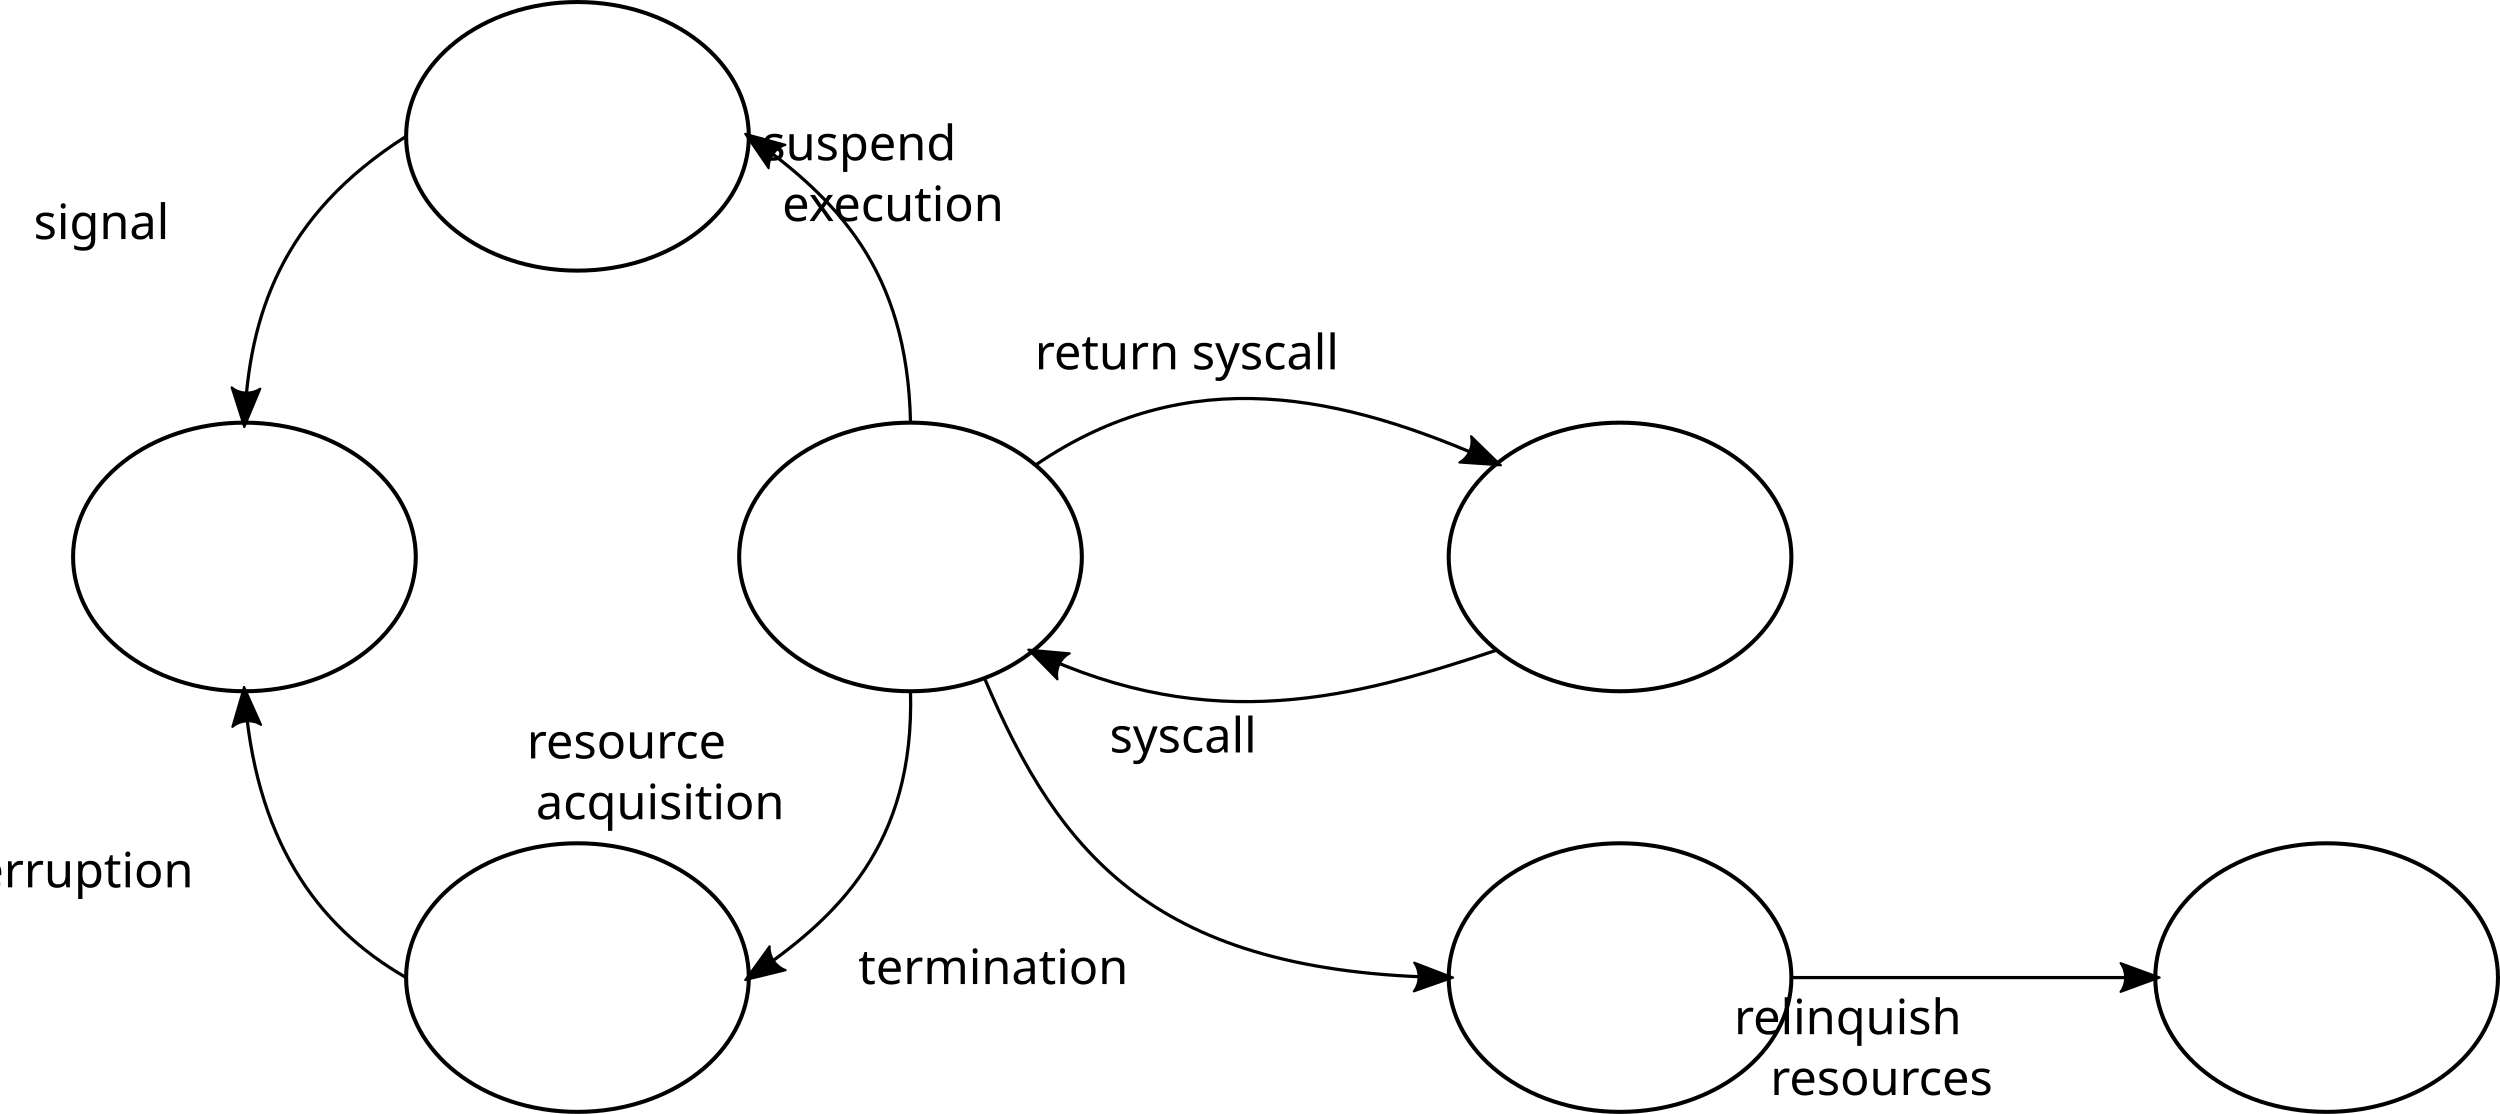
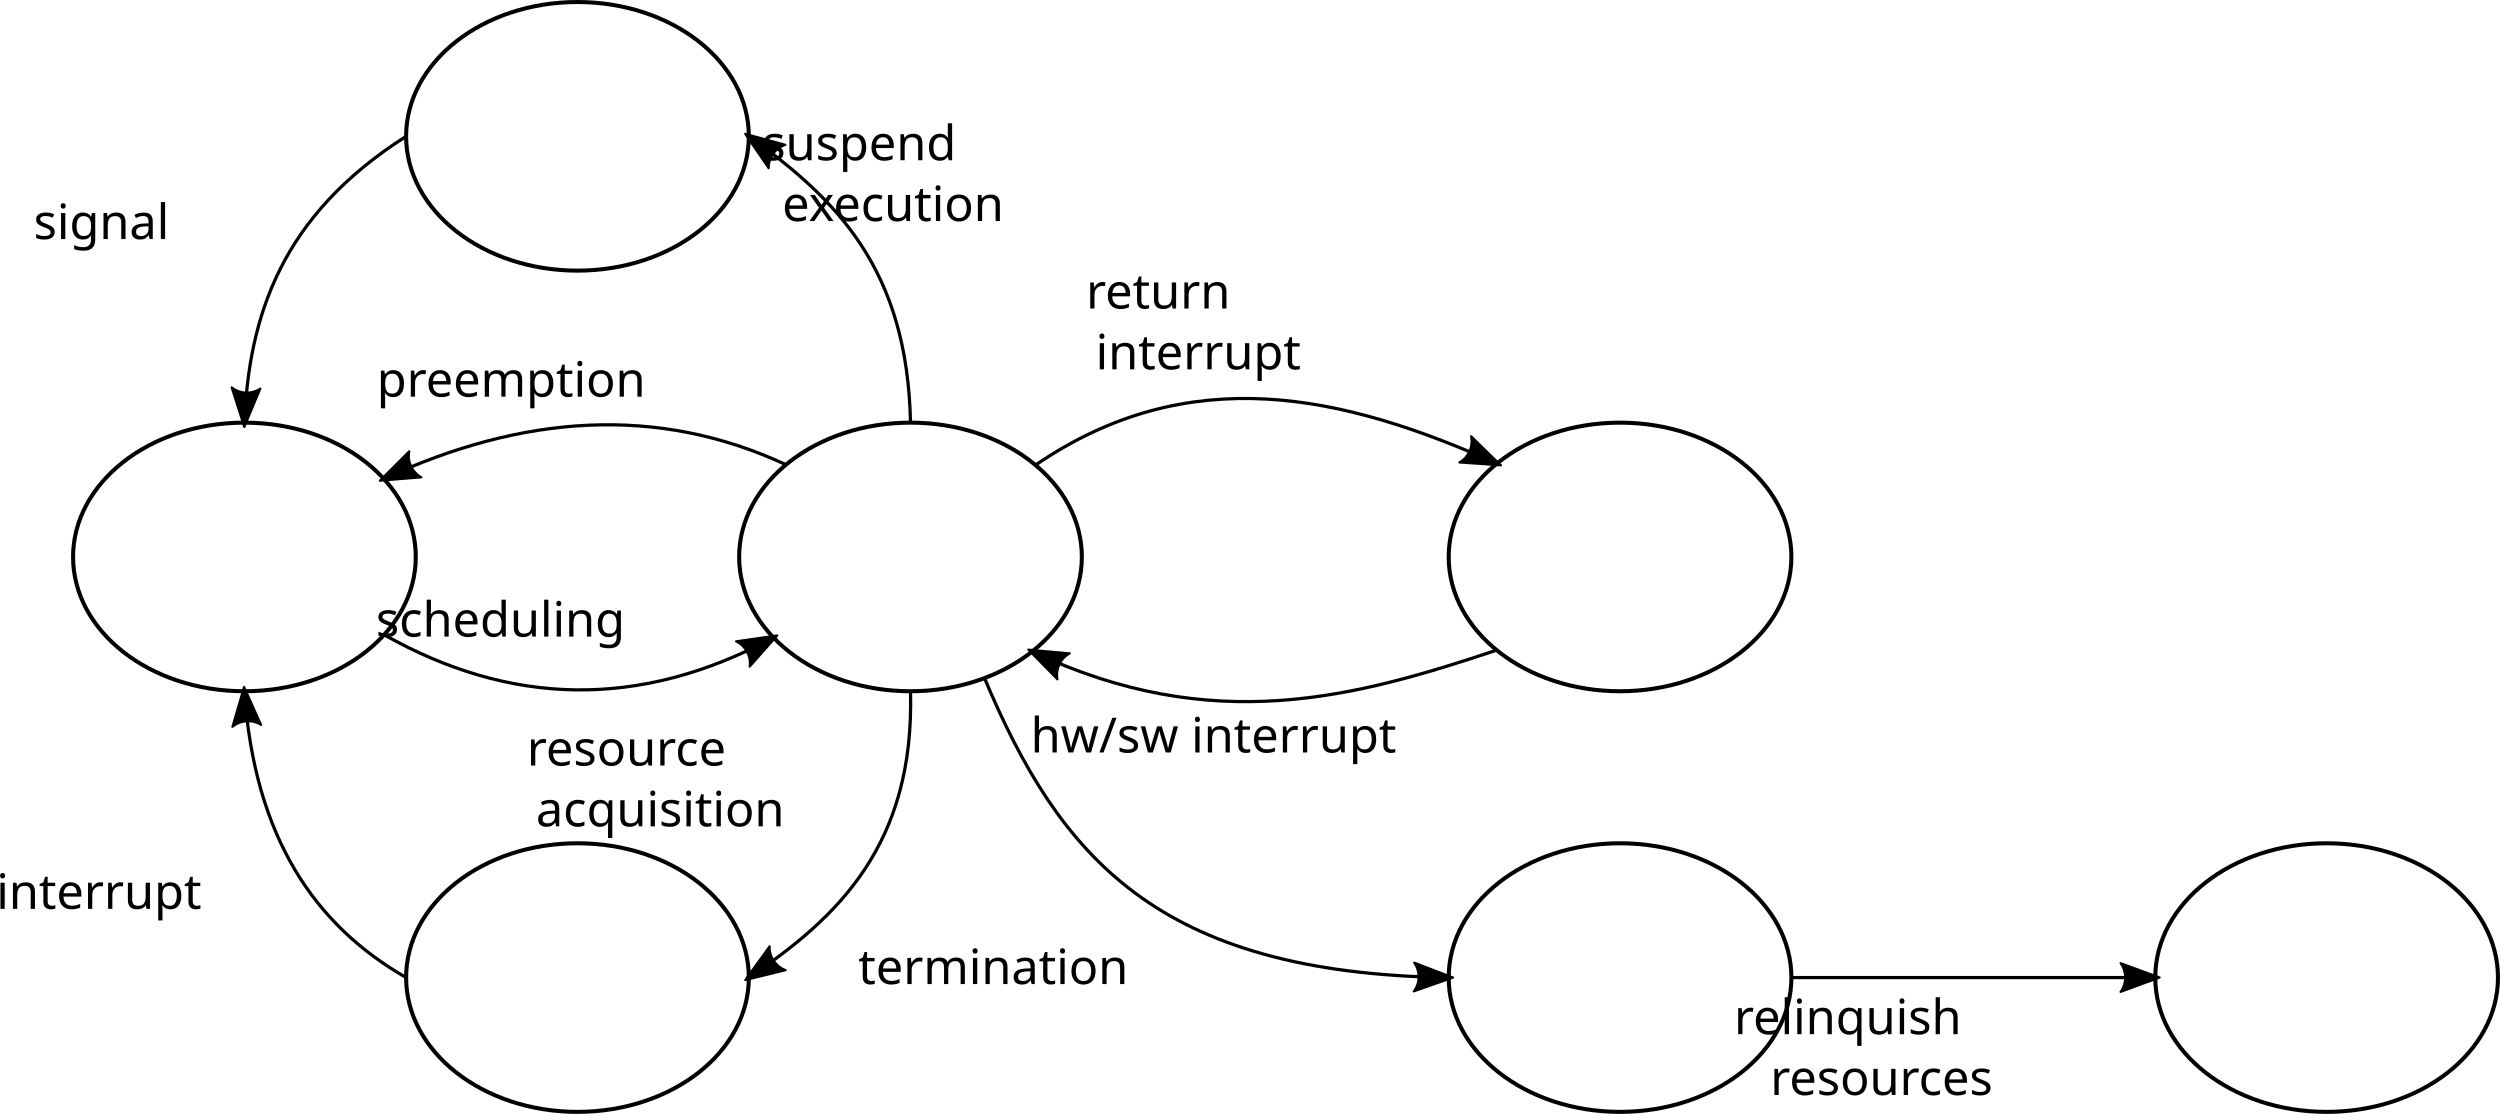
<svg xmlns="http://www.w3.org/2000/svg" width="217.647mm" height="96.975mm" viewBox="0 0 771.189 343.611" id="svg2" version="1.1">
  <defs id="defs4">
+     <marker orient="auto" refY="0" refX="0" id="marker4344" style="overflow:visible">
+       <path id="path4346" style="fill:#000000;fill-opacity:1;fill-rule:evenodd;stroke:#000000;stroke-width:0.625;stroke-linejoin:round;stroke-opacity:1" d="M 8.719,4.034 -2.207,0.016 8.719,-4.002 c -1.745,2.372 -1.735,5.617 -6e-7,8.035 z" transform="matrix(-1.1,0,0,-1.1,-1.1,0)" />
+     </marker>
+     <marker style="overflow:visible" id="marker4311" refX="0" refY="0" orient="auto">
+       <path transform="matrix(-1.1,0,0,-1.1,-1.1,0)" d="M 8.719,4.034 -2.207,0.016 8.719,-4.002 c -1.745,2.372 -1.735,5.617 -6e-7,8.035 z" style="fill:#000000;fill-opacity:1;fill-rule:evenodd;stroke:#000000;stroke-width:0.625;stroke-linejoin:round;stroke-opacity:1" id="path4313" />
+     </marker>
    <marker style="overflow:visible" id="marker5653" refX="0" refY="0" orient="auto">
      <path transform="matrix(-1.1,0,0,-1.1,-1.1,0)" d="M 8.719,4.034 -2.207,0.016 8.719,-4.002 c -1.745,2.372 -1.735,5.617 -6e-7,8.035 z" style="fill:#000000;fill-opacity:1;fill-rule:evenodd;stroke:#000000;stroke-width:0.625;stroke-linejoin:round;stroke-opacity:1" id="path5655" />
    </marker>
    <marker orient="auto" refY="0" refX="0" id="marker5565" style="overflow:visible">
      <path id="path5567" style="fill:#000000;fill-opacity:1;fill-rule:evenodd;stroke:#000000;stroke-width:0.625;stroke-linejoin:round;stroke-opacity:1" d="M 8.719,4.034 -2.207,0.016 8.719,-4.002 c -1.745,2.372 -1.735,5.617 -6e-7,8.035 z" transform="matrix(-1.1,0,0,-1.1,-1.1,0)" />
    </marker>
    <marker style="overflow:visible" id="marker5483" refX="0" refY="0" orient="auto">
      <path transform="matrix(-1.1,0,0,-1.1,-1.1,0)" d="M 8.719,4.034 -2.207,0.016 8.719,-4.002 c -1.745,2.372 -1.735,5.617 -6e-7,8.035 z" style="fill:#000000;fill-opacity:1;fill-rule:evenodd;stroke:#000000;stroke-width:0.625;stroke-linejoin:round;stroke-opacity:1" id="path5485" />
    </marker>
    <marker orient="auto" refY="0" refX="0" id="marker5407" style="overflow:visible">
      <path id="path5409" style="fill:#000000;fill-opacity:1;fill-rule:evenodd;stroke:#000000;stroke-width:0.625;stroke-linejoin:round;stroke-opacity:1" d="M 8.719,4.034 -2.207,0.016 8.719,-4.002 c -1.745,2.372 -1.735,5.617 -6e-7,8.035 z" transform="matrix(-1.1,0,0,-1.1,-1.1,0)" />
    </marker>
    <marker style="overflow:visible" id="marker5337" refX="0" refY="0" orient="auto">
      <path transform="matrix(-1.1,0,0,-1.1,-1.1,0)" d="M 8.719,4.034 -2.207,0.016 8.719,-4.002 c -1.745,2.372 -1.735,5.617 -6e-7,8.035 z" style="fill:#000000;fill-opacity:1;fill-rule:evenodd;stroke:#000000;stroke-width:0.625;stroke-linejoin:round;stroke-opacity:1" id="path5339" />
    </marker>
    <marker orient="auto" refY="0" refX="0" id="marker5273" style="overflow:visible">
      <path id="path5275" style="fill:#000000;fill-opacity:1;fill-rule:evenodd;stroke:#000000;stroke-width:0.625;stroke-linejoin:round;stroke-opacity:1" d="M 8.719,4.034 -2.207,0.016 8.719,-4.002 c -1.745,2.372 -1.735,5.617 -6e-7,8.035 z" transform="matrix(-1.1,0,0,-1.1,-1.1,0)" />
    </marker>
    <marker style="overflow:visible" id="marker4879" refX="0" refY="0" orient="auto">
      <path transform="matrix(-1.1,0,0,-1.1,-1.1,0)" d="M 8.719,4.034 -2.207,0.016 8.719,-4.002 c -1.745,2.372 -1.735,5.617 -6e-7,8.035 z" style="fill:#000000;fill-opacity:1;fill-rule:evenodd;stroke:#000000;stroke-width:0.625;stroke-linejoin:round;stroke-opacity:1" id="path4881" />
    </marker>
    <marker orient="auto" refY="0" refX="0" id="marker4343" style="overflow:visible">
      <path id="path4345" style="fill:#000000;fill-opacity:1;fill-rule:evenodd;stroke:#000000;stroke-width:0.625;stroke-linejoin:round;stroke-opacity:1" d="M 8.719,4.034 -2.207,0.016 8.719,-4.002 c -1.745,2.372 -1.735,5.617 -6e-7,8.035 z" transform="matrix(-1.1,0,0,-1.1,-1.1,0)" />
    </marker>
    <marker orient="auto" refY="0" refX="0" id="marker4935" style="overflow:visible">
      <path id="path4937" d="M 0,0 5,-5 -12.5,0 5,5 0,0 Z" style="fill:#000000;fill-opacity:1;fill-rule:evenodd;stroke:#000000;stroke-width:1pt;stroke-opacity:1" transform="matrix(-0.8,0,0,-0.8,-10,0)" />
    </marker>
    <marker style="overflow:visible" id="marker4715" refX="0" refY="0" orient="auto">
      <path transform="matrix(-1.1,0,0,-1.1,-1.1,0)" d="M 8.719,4.034 -2.207,0.016 8.719,-4.002 c -1.745,2.372 -1.735,5.617 -6e-7,8.035 z" style="fill:#000000;fill-opacity:1;fill-rule:evenodd;stroke:#000000;stroke-width:0.625;stroke-linejoin:round;stroke-opacity:1" id="path4717" />
    </marker>
    <marker orient="auto" refY="0" refX="0" id="Arrow1Lend" style="overflow:visible">
      <path id="path4272" d="M 0,0 5,-5 -12.5,0 5,5 0,0 Z" style="fill:#000000;fill-opacity:1;fill-rule:evenodd;stroke:#000000;stroke-width:1pt;stroke-opacity:1" transform="matrix(-0.8,0,0,-0.8,-10,0)" />
    </marker>
    <marker style="overflow:visible" id="marker4619" refX="0" refY="0" orient="auto">
      <path transform="matrix(-1.1,0,0,-1.1,-1.1,0)" d="M 8.719,4.034 -2.207,0.016 8.719,-4.002 c -1.745,2.372 -1.735,5.617 -6e-7,8.035 z" style="fill:#000000;fill-opacity:1;fill-rule:evenodd;stroke:#000000;stroke-width:0.625;stroke-linejoin:round;stroke-opacity:1" id="path4621" />
    </marker>
  </defs>
  <g id="layer1" transform="translate(-156.286,-529.8347)">
    <g id="g4577" transform="translate(-4.26361,142.3025)">
      <ellipse ry="41.429" rx="52.857" cy="429.586" cx="338.684" id="path4136-2" style="fill:none;fill-opacity:1;stroke:#000000;stroke-width:1.25;stroke-miterlimit:4;stroke-dasharray:none;stroke-opacity:1" />
      <flowRoot transform="translate(202.397,-3.901067)" style="font-style:normal;font-weight:normal;font-size:15px;line-height:125%;font-family:sans-serif;text-align:center;letter-spacing:0px;word-spacing:0px;text-anchor:middle;fill:#000000;fill-opacity:1;stroke:none;stroke-width:1px;stroke-linecap:butt;stroke-linejoin:miter;stroke-opacity:1" id="flowRoot4138-8-5-9" xml:space="preserve">
        <flowRegion id="flowRegion4140-4-6-1">
          <rect style="font-size:15px" y="422.675" x="78.125" height="79.688" width="117.188" id="rect4142-5-8-2" />
        </flowRegion>
        <flowPara id="flowPara4144-6-4-7">Waiting</flowPara>
      </flowRoot>
    </g>
    <g id="g4736">
      <g transform="translate(406.25,271.4355)" id="g4563">
        <ellipse style="fill:none;fill-opacity:1;stroke:#000000;stroke-width:1.25;stroke-miterlimit:4;stroke-dasharray:none;stroke-opacity:1" id="path4136-6" cx="467.743" cy="559.957" rx="52.857" ry="41.429" />
        <flowRoot xml:space="preserve" id="flowRoot4138-8-5-7" style="font-style:normal;font-weight:normal;font-size:15px;line-height:125%;font-family:sans-serif;text-align:center;letter-spacing:0px;word-spacing:0px;text-anchor:middle;fill:#000000;fill-opacity:1;stroke:none;stroke-width:1px;stroke-linecap:butt;stroke-linejoin:miter;stroke-opacity:1" transform="translate(330.9692,127.9238)">
          <flowRegion id="flowRegion4140-4-6-5">
            <rect id="rect4142-5-8-3" width="117.188" height="79.688" x="78.125" y="422.675" style="font-size:15px" />
          </flowRegion>
          <flowPara id="flowPara4144-6-4-5">Dead</flowPara>
        </flowRoot>
      </g>
      <g transform="translate(-26.09135,388.1835)" id="g4570">
        <ellipse style="fill:none;fill-opacity:1;stroke:#000000;stroke-width:1.25;stroke-miterlimit:4;stroke-dasharray:none;stroke-opacity:1" id="path4136-2-8" cx="682.12" cy="443.209" rx="52.857" ry="41.429" />
        <flowRoot xml:space="preserve" id="flowRoot4138-8-5-9-9" style="font-style:normal;font-weight:normal;font-size:15px;line-height:125%;font-family:sans-serif;text-align:center;letter-spacing:0px;word-spacing:0px;text-anchor:middle;fill:#000000;fill-opacity:1;stroke:none;stroke-width:1px;stroke-linecap:butt;stroke-linejoin:miter;stroke-opacity:1" transform="translate(545.463,11.17581)">
          <flowRegion id="flowRegion4140-4-6-1-7">
            <rect id="rect4142-5-8-2-3" width="117.188" height="79.688" x="78.125" y="422.675" style="font-size:15px" />
          </flowRegion>
          <flowPara id="flowPara4144-6-4-7-6">Zombie</flowPara>
        </flowRoot>
      </g>
      <g transform="translate(0,-4.247984)" id="g4685">
        <ellipse style="fill:none;fill-opacity:1;stroke:#000000;stroke-width:1.25;stroke-miterlimit:4;stroke-dasharray:none;stroke-opacity:1" id="path4136-6-9" cx="334.42" cy="835.64" rx="52.857" ry="41.429" />
        <flowRoot xml:space="preserve" id="flowRoot4138-8-5-7-3" style="font-style:normal;font-weight:normal;font-size:15px;line-height:125%;font-family:sans-serif;text-align:center;letter-spacing:0px;word-spacing:0px;text-anchor:middle;fill:#000000;fill-opacity:1;stroke:none;stroke-width:1px;stroke-linecap:butt;stroke-linejoin:miter;stroke-opacity:1" transform="translate(197.888,402.1534)">
          <flowRegion id="flowRegion4140-4-6-5-6">
            <rect id="rect4142-5-8-3-0" width="117.188" height="79.688" x="78.125" y="422.675" style="font-size:15px" />
          </flowRegion>
          <flowPara id="flowPara4144-6-4-5-6">Sleeping</flowPara>
        </flowRoot>
      </g>
    </g>
    <g id="g4756" transform="translate(0,-2.123994)">
      <g transform="translate(187.0289,270.1745)" id="g4555">
        <ellipse style="fill:none;fill-opacity:1;stroke:#000000;stroke-width:1.25;stroke-miterlimit:4;stroke-dasharray:none;stroke-opacity:1" id="path4136" cx="468.999" cy="433.59" rx="52.857" ry="41.429" />
        <flowRoot xml:space="preserve" id="flowRoot4138-8-5" style="font-style:normal;font-weight:normal;font-size:15px;line-height:125%;font-family:sans-serif;text-align:center;letter-spacing:0px;word-spacing:0px;text-anchor:middle;fill:#000000;fill-opacity:1;stroke:none;stroke-width:1px;stroke-linecap:butt;stroke-linejoin:miter;stroke-opacity:1" transform="translate(332.2256,-9.502782)">
          <flowRegion id="flowRegion4140-4-6">
            <rect id="rect4142-5-8" width="117.188" height="79.688" x="78.125" y="422.675" style="font-size:15px" />
          </flowRegion>
          <flowPara id="flowPara4144-6-4">User</flowPara>
          <flowPara id="flowPara4536">Running</flowPara>
        </flowRoot>
      </g>
      <g transform="translate(0,-3.61185)" id="g4670">
        <g id="g4540" transform="translate(-449.1783,137.8003)">
          <ellipse ry="41.429" rx="52.857" cy="569.576" cx="680.863" id="path4136-6-9-2" style="fill:none;fill-opacity:1;stroke:#000000;stroke-width:1.25;stroke-miterlimit:4;stroke-dasharray:none;stroke-opacity:1" />
          <flowRoot transform="translate(543.6317,136.089)" style="font-style:normal;font-weight:normal;font-size:15px;line-height:125%;font-family:sans-serif;text-align:center;letter-spacing:0px;word-spacing:0px;text-anchor:middle;fill:#000000;fill-opacity:1;stroke:none;stroke-width:1px;stroke-linecap:butt;stroke-linejoin:miter;stroke-opacity:1" id="flowRoot4138-8-5-7-3-9" xml:space="preserve">
            <flowRegion id="flowRegion4140-4-6-5-6-3">
              <rect style="font-size:15px" y="422.675" x="78.125" height="79.688" width="117.188" id="rect4142-5-8-3-0-1" />
            </flowRegion>
            <flowPara id="flowPara4144-6-4-5-6-9">Ready</flowPara>
          </flowRoot>
        </g>
        <g id="g4547" transform="translate(-135.2753,369.2943)">
          <ellipse ry="41.429" rx="52.857" cy="338.082" cx="572.43" id="path4136-7" style="fill:none;fill-opacity:1;stroke:#000000;stroke-width:1.25;stroke-miterlimit:4;stroke-dasharray:none;stroke-opacity:1" />
          <flowRoot transform="translate(435.6567,-104.7801)" style="font-style:normal;font-weight:normal;font-size:15px;line-height:125%;font-family:sans-serif;text-align:center;letter-spacing:0px;word-spacing:0px;text-anchor:middle;fill:#000000;fill-opacity:1;stroke:none;stroke-width:1px;stroke-linecap:butt;stroke-linejoin:miter;stroke-opacity:1" id="flowRoot4138-8-5-84" xml:space="preserve">
            <flowRegion id="flowRegion4140-4-6-50">
              <rect style="font-size:15px" y="422.675" x="78.125" height="79.688" width="117.188" id="rect4142-5-8-36" />
            </flowRegion>
            <flowPara id="flowPara4144-6-4-1">Kernel</flowPara>
            <flowPara id="flowPara4538">Running</flowPara>
          </flowRoot>
        </g>
      </g>
    </g>
    <path style="fill:none;fill-rule:evenodd;stroke:#000000;stroke-width:1px;stroke-linecap:butt;stroke-linejoin:miter;stroke-opacity:1;marker-end:url(#marker4879)" d="M 281.563,831.392 C 253.495,815.3 234.789,788.286 231.685,743.069" id="path4783" />
    <path style="fill:none;fill-rule:evenodd;stroke:#000000;stroke-width:1px;stroke-linecap:butt;stroke-linejoin:miter;stroke-opacity:1;marker-end:url(#marker5273)" d="m 437.155,743.069 c 1.266,47.334 -22.347,69.787 -49.878,88.323" id="path4785" />
    <path style="fill:none;fill-rule:evenodd;stroke:#000000;stroke-width:1px;stroke-linecap:butt;stroke-linejoin:miter;stroke-opacity:1;marker-end:url(#marker5337)" d="m 437.155,660.212 c -0.956,-47.272 -22.747,-68.955 -49.878,-88.323" id="path4787" />
    <path style="fill:none;fill-rule:evenodd;stroke:#000000;stroke-width:1;stroke-linecap:butt;stroke-linejoin:miter;stroke-miterlimit:4;stroke-dasharray:none;stroke-opacity:1;marker-end:url(#marker4343)" d="m 281.563,571.888 c -38.654,24.546 -48.455,55.504 -49.878,88.323" id="path4789" />
    <path style="fill:none;fill-rule:evenodd;stroke:#000000;stroke-width:1px;stroke-linecap:butt;stroke-linejoin:miter;stroke-opacity:1;marker-end:url(#marker5407)" d="m 475.712,673.302 c 47.442,-32.439 94.884,-21.716 142.326,-0.465" id="path4791" />
    <path style="fill:none;fill-rule:evenodd;stroke:#000000;stroke-width:1px;stroke-linecap:butt;stroke-linejoin:miter;stroke-opacity:1;marker-end:url(#marker5483)" d="m 617.971,730.391 c -43.453,14.47 -87.548,26.8 -143.261,0.403" id="path4797" />
    <path style="fill:none;fill-rule:evenodd;stroke:#000000;stroke-width:1px;stroke-linecap:butt;stroke-linejoin:miter;stroke-opacity:1;marker-end:url(#marker5653)" d="m 708.885,831.392 112.25,0" id="path4801" />
    <path style="fill:none;fill-rule:evenodd;stroke:#000000;stroke-width:1px;stroke-linecap:butt;stroke-linejoin:miter;stroke-opacity:1;marker-end:url(#marker5565)" d="m 459.859,738.752 c 23.309,55.466 53.358,91.324 143.312,92.64" id="path4807" />
-     <text xml:space="preserve" style="font-style:normal;font-weight:normal;font-size:40px;line-height:125%;font-family:sans-serif;text-align:center;letter-spacing:0px;word-spacing:0px;text-anchor:middle;fill:#000000;fill-opacity:1;stroke:none;stroke-width:1px;stroke-linecap:butt;stroke-linejoin:miter;stroke-opacity:1" x="548.404" y="643.758" id="text5741">
-       <tspan id="tspan5743" x="548.404" y="643.758" style="font-size:15px">return syscall</tspan>
+     <text xml:space="preserve" style="font-style:normal;font-weight:normal;font-size:40px;line-height:125%;font-family:sans-serif;text-align:center;letter-spacing:0px;word-spacing:0px;text-anchor:middle;fill:#000000;fill-opacity:1;stroke:none;stroke-width:1px;stroke-linecap:butt;stroke-linejoin:miter;stroke-opacity:1" x="549.967" y="625.008" id="text5741">
+       <tspan id="tspan5743" x="549.967" y="625.008" style="font-size:15px">return</tspan>
+       <tspan x="549.967" y="643.758" style="font-size:15px" id="tspan4314"> interrupt</tspan>
    </text>
-     <text xml:space="preserve" style="font-style:normal;font-weight:normal;font-size:40px;line-height:125%;font-family:sans-serif;text-align:center;letter-spacing:0px;word-spacing:0px;text-anchor:middle;fill:#000000;fill-opacity:1;stroke:none;stroke-width:1px;stroke-linecap:butt;stroke-linejoin:miter;stroke-opacity:1" x="547.246" y="761.959" id="text5741-0">
-       <tspan id="tspan5743-6" x="547.246" y="761.959" style="font-size:15px">syscall</tspan>
+     <text xml:space="preserve" style="font-style:normal;font-weight:normal;font-size:40px;line-height:125%;font-family:sans-serif;text-align:center;letter-spacing:0px;word-spacing:0px;text-anchor:middle;fill:#000000;fill-opacity:1;stroke:none;stroke-width:1px;stroke-linecap:butt;stroke-linejoin:miter;stroke-opacity:1" x="556.621" y="761.959" id="text5741-0">
+       <tspan id="tspan5743-6" x="556.621" y="761.959" style="font-size:15px">hw/sw interrupt</tspan>
    </text>
    <text xml:space="preserve" style="font-style:normal;font-weight:normal;font-size:40px;line-height:125%;font-family:sans-serif;text-align:center;letter-spacing:0px;word-spacing:0px;text-anchor:middle;fill:#000000;fill-opacity:1;stroke:none;stroke-width:1px;stroke-linecap:butt;stroke-linejoin:miter;stroke-opacity:1" x="457.749" y="579.273" id="text5741-3">
      <tspan id="tspan5743-2" x="457.749" y="579.273" style="font-size:15px">suspend</tspan>
      <tspan x="457.749" y="598.023" style="font-size:15px" id="tspan5879">execution</tspan>
    </text>
    <text xml:space="preserve" style="font-style:normal;font-weight:normal;font-size:40px;line-height:125%;font-family:sans-serif;text-align:center;letter-spacing:0px;word-spacing:0px;text-anchor:middle;fill:#000000;fill-opacity:1;stroke:none;stroke-width:1px;stroke-linecap:butt;stroke-linejoin:miter;stroke-opacity:1" x="488.685" y="833.39" id="text5741-3-0">
      <tspan id="tspan5743-2-6" x="488.685" y="833.39" style="font-size:15px">termination</tspan>
    </text>
-     <text xml:space="preserve" style="font-style:normal;font-weight:normal;font-size:40px;line-height:125%;font-family:sans-serif;text-align:center;letter-spacing:0px;word-spacing:0px;text-anchor:middle;fill:#000000;fill-opacity:1;stroke:none;stroke-width:1px;stroke-linecap:butt;stroke-linejoin:miter;stroke-opacity:1" x="385.934" y="763.784" id="text5741-3-0-1">
-       <tspan x="385.934" y="763.784" style="font-size:15px" id="tspan5877">resource</tspan>
-       <tspan x="385.934" y="782.534" style="font-size:15px" id="tspan5883">acquisition</tspan>
+     <text xml:space="preserve" style="font-style:normal;font-weight:normal;font-size:40px;line-height:125%;font-family:sans-serif;text-align:center;letter-spacing:0px;word-spacing:0px;text-anchor:middle;fill:#000000;fill-opacity:1;stroke:none;stroke-width:1px;stroke-linecap:butt;stroke-linejoin:miter;stroke-opacity:1" x="385.934" y="765.994" id="text5741-3-0-1">
+       <tspan x="385.934" y="765.994" style="font-size:15px" id="tspan5877">resource</tspan>
+       <tspan x="385.934" y="784.744" style="font-size:15px" id="tspan5883">acquisition</tspan>
    </text>
-     <text xml:space="preserve" style="font-style:normal;font-weight:normal;font-size:40px;line-height:125%;font-family:sans-serif;text-align:center;letter-spacing:0px;word-spacing:0px;text-anchor:middle;fill:#000000;fill-opacity:1;stroke:none;stroke-width:1px;stroke-linecap:butt;stroke-linejoin:miter;stroke-opacity:1" x="199.213" y="803.559" id="text5741-3-0-1-5">
-       <tspan id="tspan5743-2-6-5-4" x="199.213" y="803.559" style="font-size:15px">interruption</tspan>
+     <text xml:space="preserve" style="font-style:normal;font-weight:normal;font-size:40px;line-height:125%;font-family:sans-serif;text-align:center;letter-spacing:0px;word-spacing:0px;text-anchor:middle;fill:#000000;fill-opacity:1;stroke:none;stroke-width:1px;stroke-linecap:butt;stroke-linejoin:miter;stroke-opacity:1" x="200.318" y="810.188" id="text5741-3-0-1-5">
+       <tspan id="tspan5743-2-6-5-4" x="200.318" y="810.188" style="font-size:15px">hw interrupt</tspan>
    </text>
    <text xml:space="preserve" style="font-style:normal;font-weight:normal;font-size:40px;line-height:125%;font-family:sans-serif;text-align:center;letter-spacing:0px;word-spacing:0px;text-anchor:middle;fill:#000000;fill-opacity:1;stroke:none;stroke-width:1px;stroke-linecap:butt;stroke-linejoin:miter;stroke-opacity:1" x="213.576" y="603.58" id="text5741-3-0-1-5-7">
      <tspan id="tspan5743-2-6-5-4-6" x="213.576" y="603.58" style="font-size:15px">signal</tspan>
    </text>
    <text xml:space="preserve" style="font-style:normal;font-weight:normal;font-size:40px;line-height:125%;font-family:sans-serif;text-align:center;letter-spacing:0px;word-spacing:0px;text-anchor:middle;fill:#000000;fill-opacity:1;stroke:none;stroke-width:1px;stroke-linecap:butt;stroke-linejoin:miter;stroke-opacity:1" x="762.689" y="848.858" id="text5741-3-0-1-5-7-5">
      <tspan id="tspan5743-2-6-5-4-6-6" x="762.689" y="848.858" style="font-size:15px">relinquish</tspan>
      <tspan x="762.689" y="867.608" style="font-size:15px" id="tspan5885">resources</tspan>
    </text>
+     <text xml:space="preserve" style="font-style:normal;font-weight:normal;font-size:40px;line-height:125%;font-family:sans-serif;text-align:center;letter-spacing:0px;word-spacing:0px;text-anchor:middle;fill:#000000;fill-opacity:1;stroke:none;stroke-width:1px;stroke-linecap:butt;stroke-linejoin:miter;stroke-opacity:1" x="336.67" y="726.219" id="text5741-3-0-1-5-7-3">
+       <tspan id="tspan5743-2-6-5-4-6-67" x="336.67" y="726.219" style="font-size:15px">scheduling</tspan>
+     </text>
+     <path style="fill:none;fill-rule:evenodd;stroke:#000000;stroke-width:1;stroke-linecap:butt;stroke-linejoin:miter;stroke-opacity:1;stroke-miterlimit:4;stroke-dasharray:none;marker-end:url(#marker4311)" d="m 274.772,725.637 c 38.601,21.802 78.559,23.255 120.107,0.87" id="path4321" />
+     <path style="fill:none;fill-rule:evenodd;stroke:#000000;stroke-width:1px;stroke-linecap:butt;stroke-linejoin:miter;stroke-opacity:1;marker-end:url(#marker4344)" d="M 398.741,673.183 C 358.92,654.687 317.442,657.746 274.676,677.538" id="path4323" />
+     <text xml:space="preserve" style="font-style:normal;font-weight:normal;font-size:40px;line-height:125%;font-family:sans-serif;text-align:center;letter-spacing:0px;word-spacing:0px;text-anchor:middle;fill:#000000;fill-opacity:1;stroke:none;stroke-width:1px;stroke-linecap:butt;stroke-linejoin:miter;stroke-opacity:1" x="339.966" y="652.194" id="text5741-3-0-1-5-7-3-3">
+       <tspan id="tspan5743-2-6-5-4-6-67-6" x="339.966" y="652.194" style="font-size:15px">preemption</tspan>
+     </text>
  </g>
</svg>
